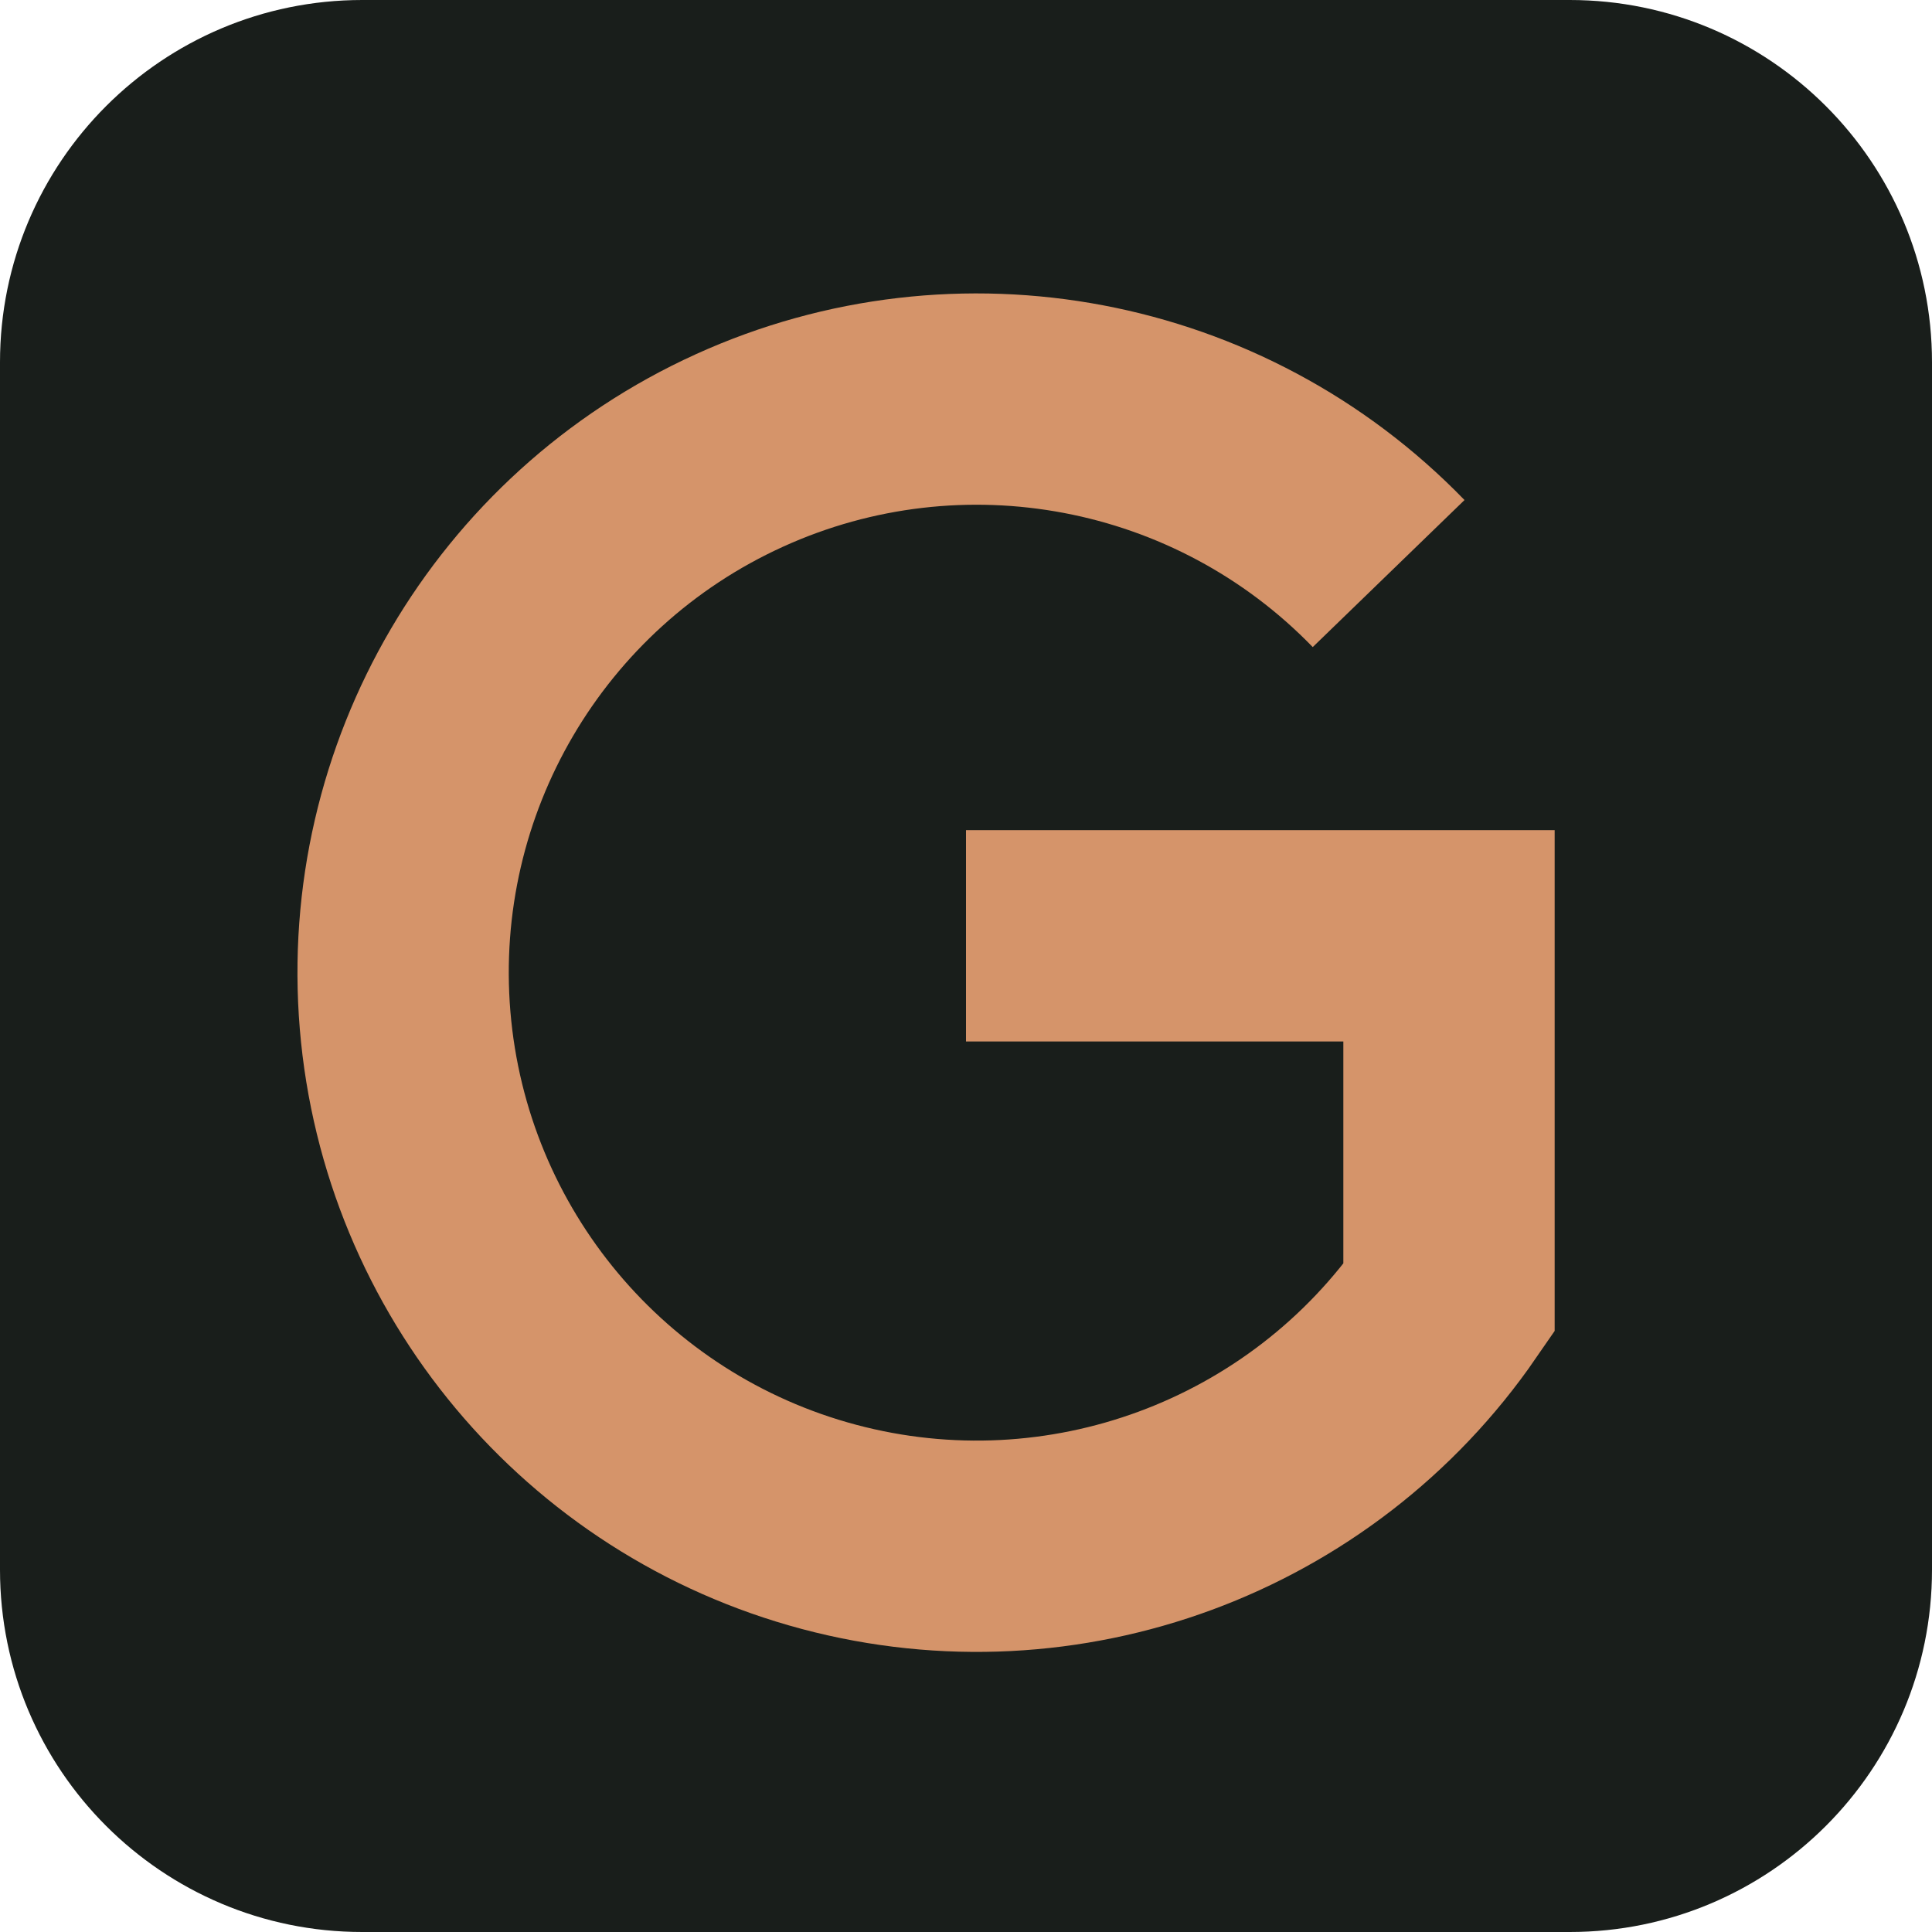
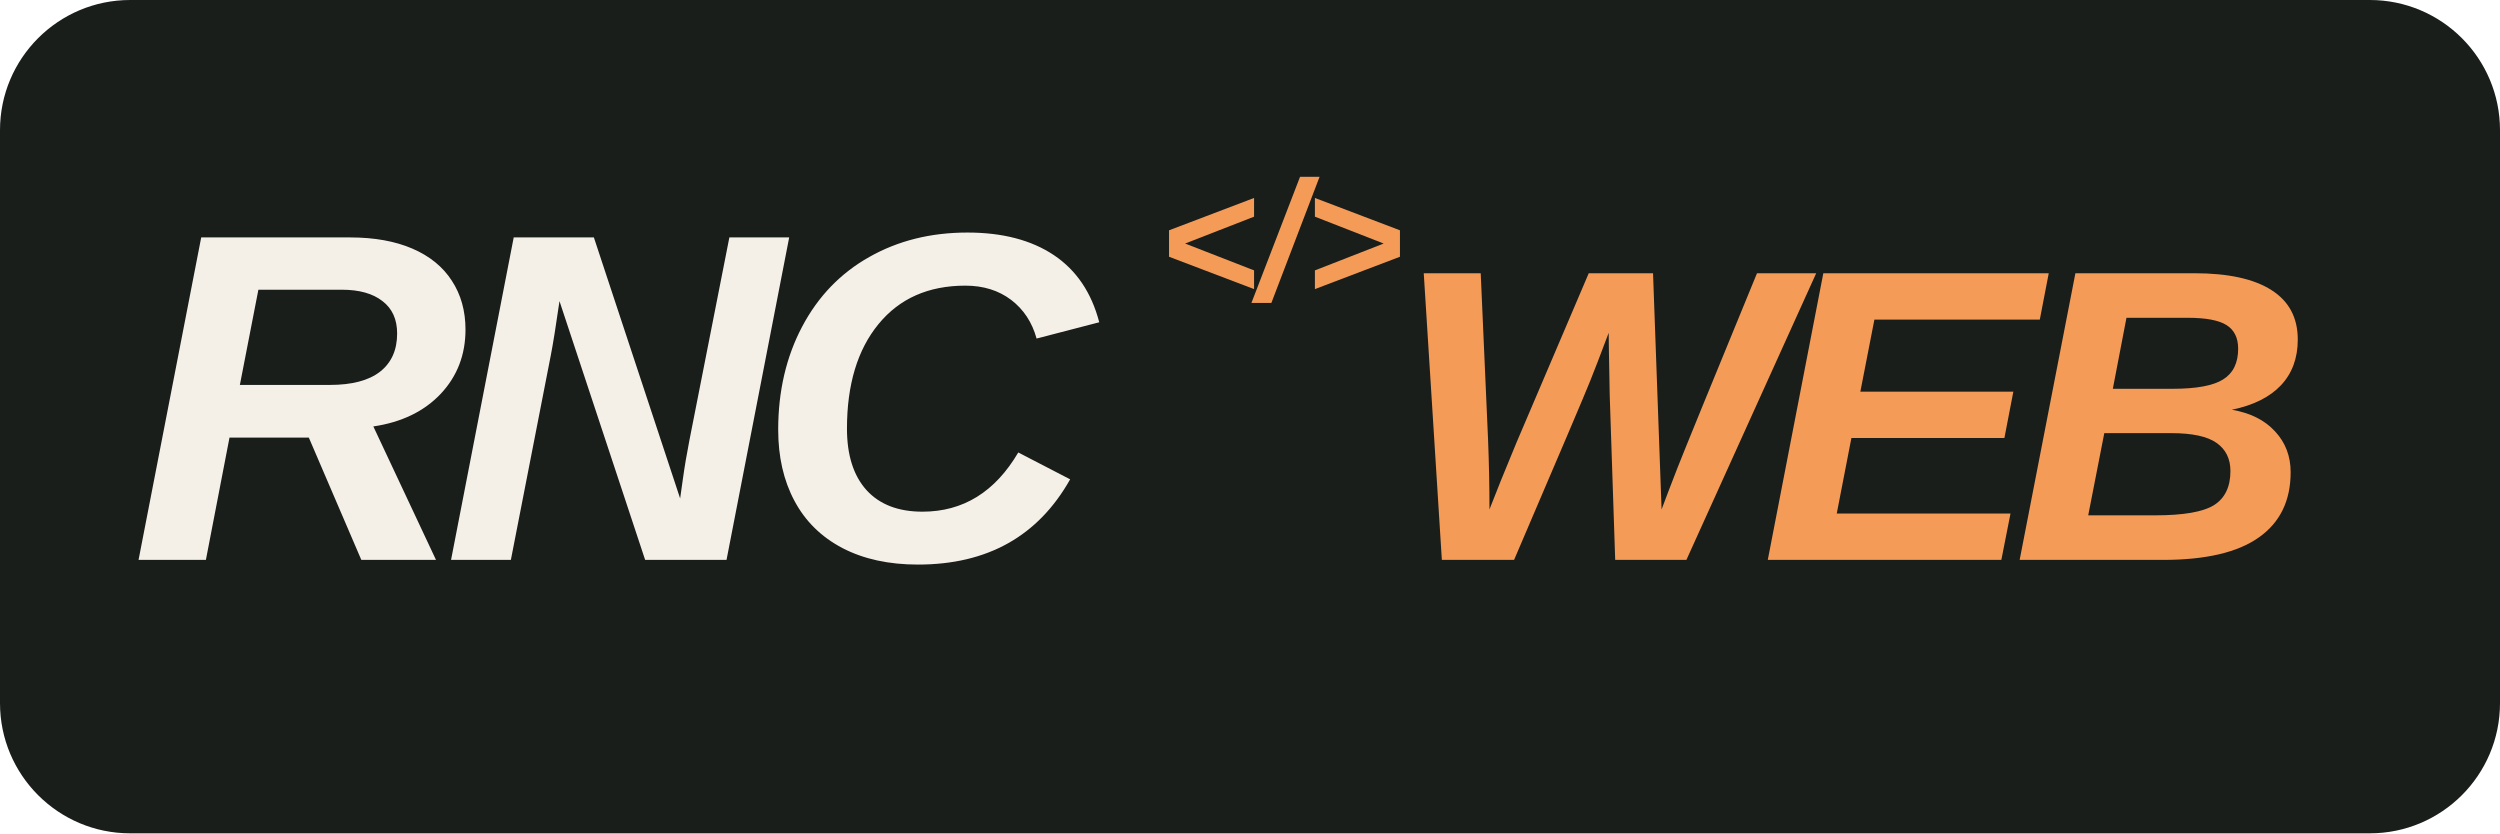
- <svg xmlns="http://www.w3.org/2000/svg" viewBox="0 0 64 64">
-   <rect width="64" height="64" rx="12" fill="#191e1b" />
-   <path d="M46 19A19 19 0 1 0 48 43V31H32" fill="none" stroke="#d5946a" stroke-width="7" />
+ <svg xmlns="http://www.w3.org/2000/svg" viewBox="0 0 192 64">
+   <rect width="192" height="64" rx="10" fill="#191e1b" />
+   <g font-family="Arial,sans-serif" font-weight="800" font-style="italic">
+     <text x="10" y="43" font-size="36" fill="#f4f0e8" letter-spacing="-2">RNC</text>
+     <text x="89" y="23" font-size="13" fill="#f49b58">&lt;/&gt;</text>
+     <text x="107" y="43" font-size="32" fill="#f49b58" letter-spacing="-2">WEB</text>
+   </g>
</svg>
